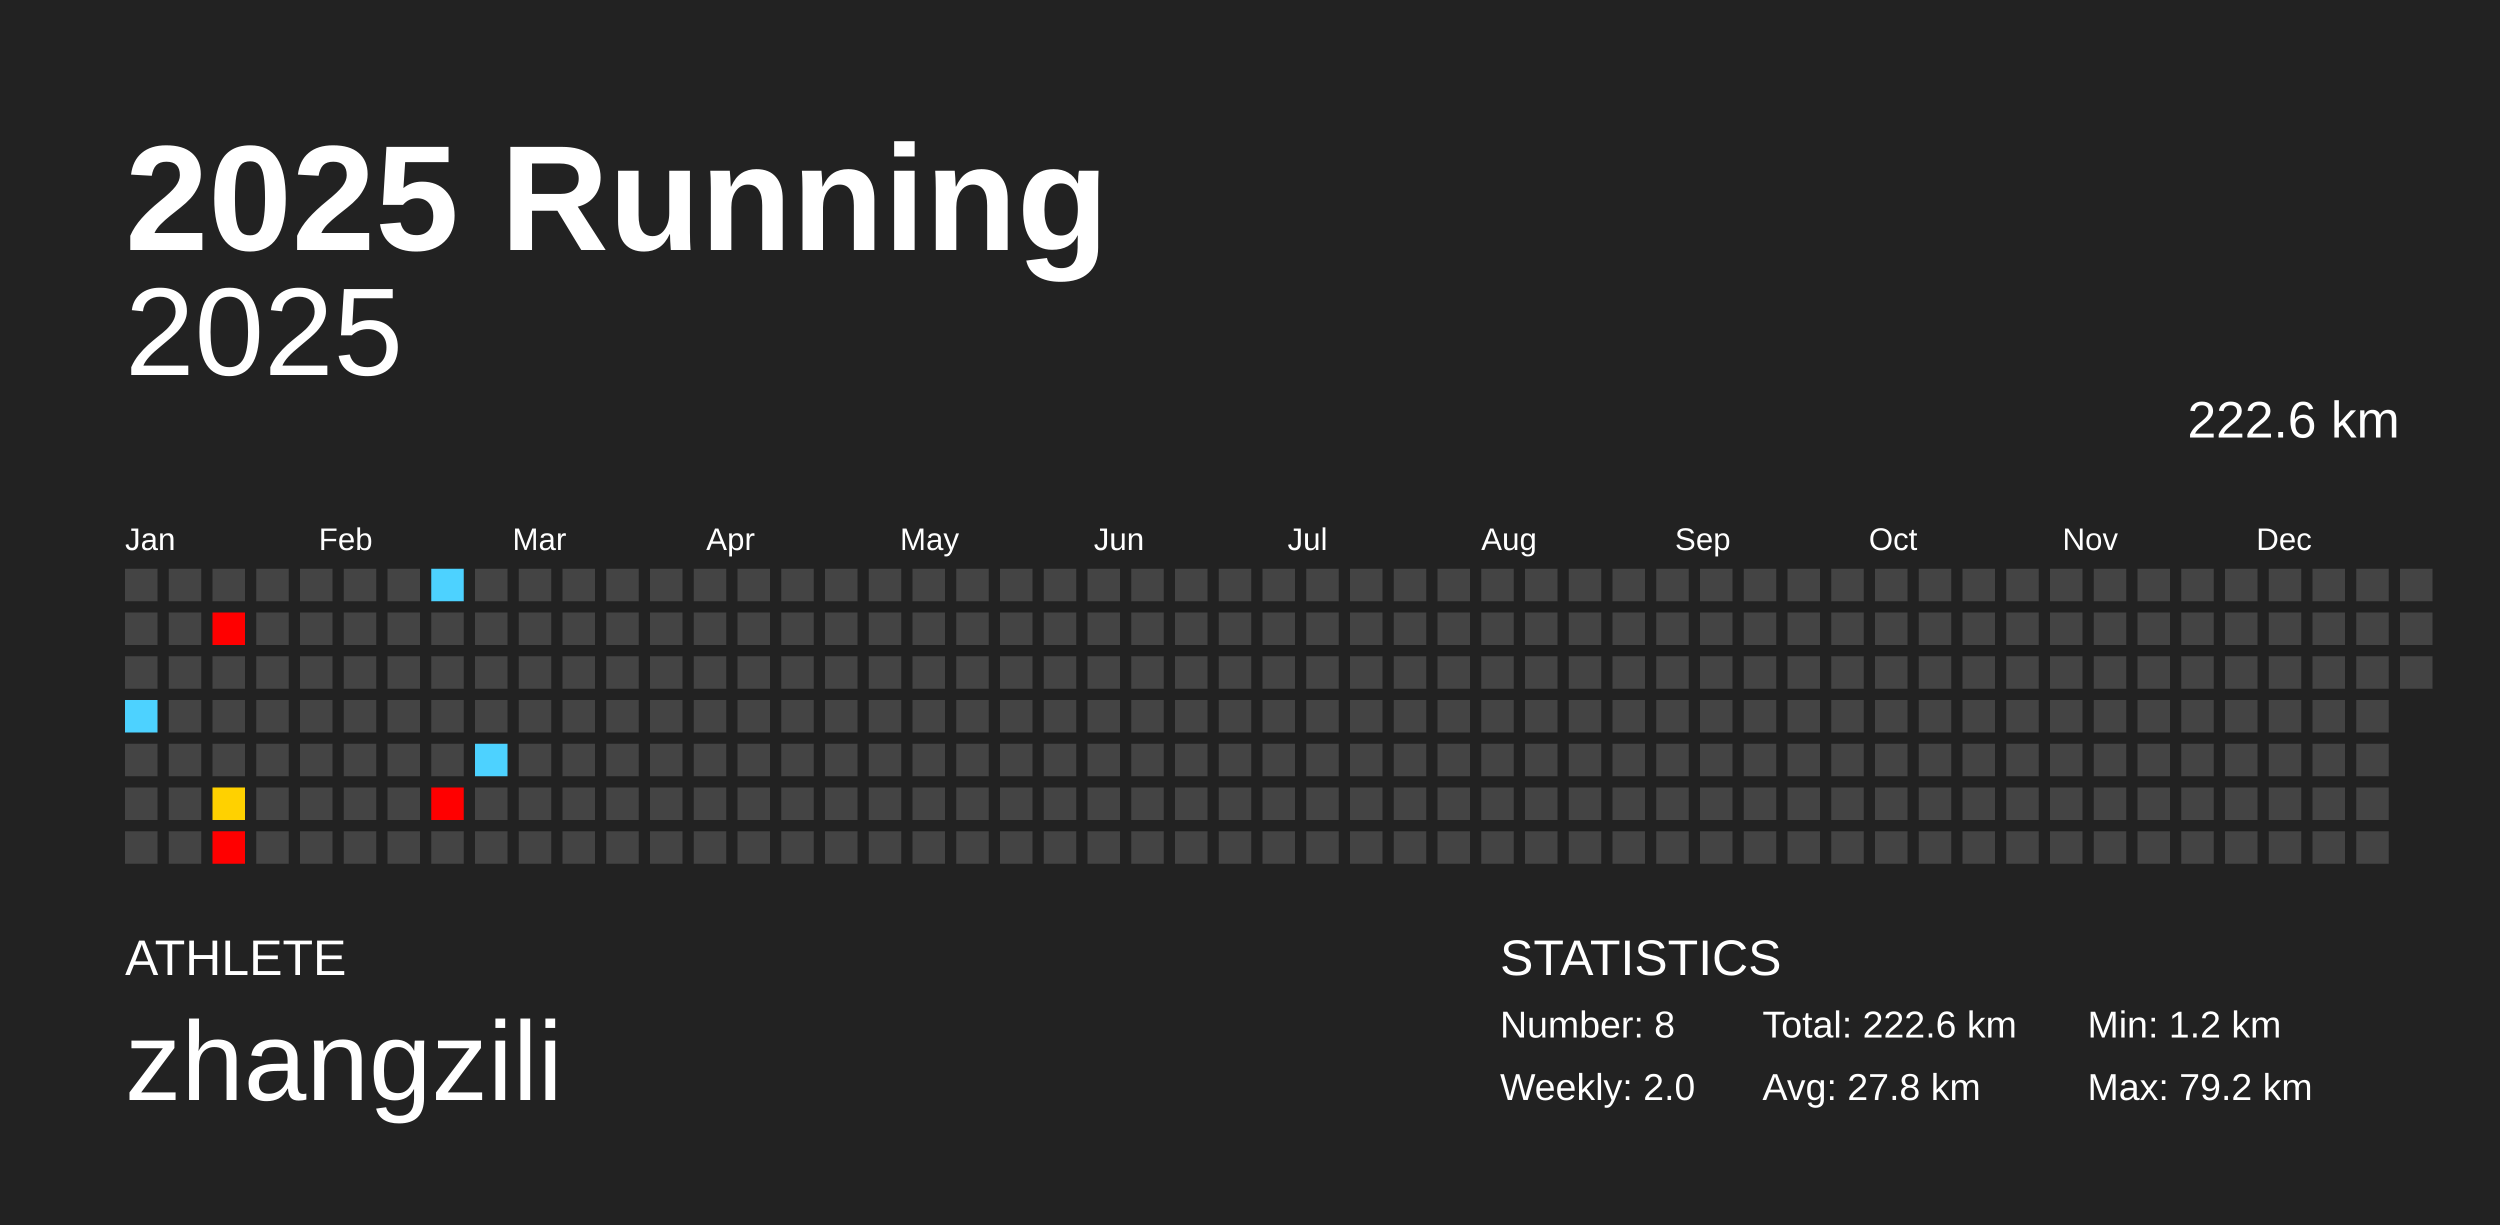
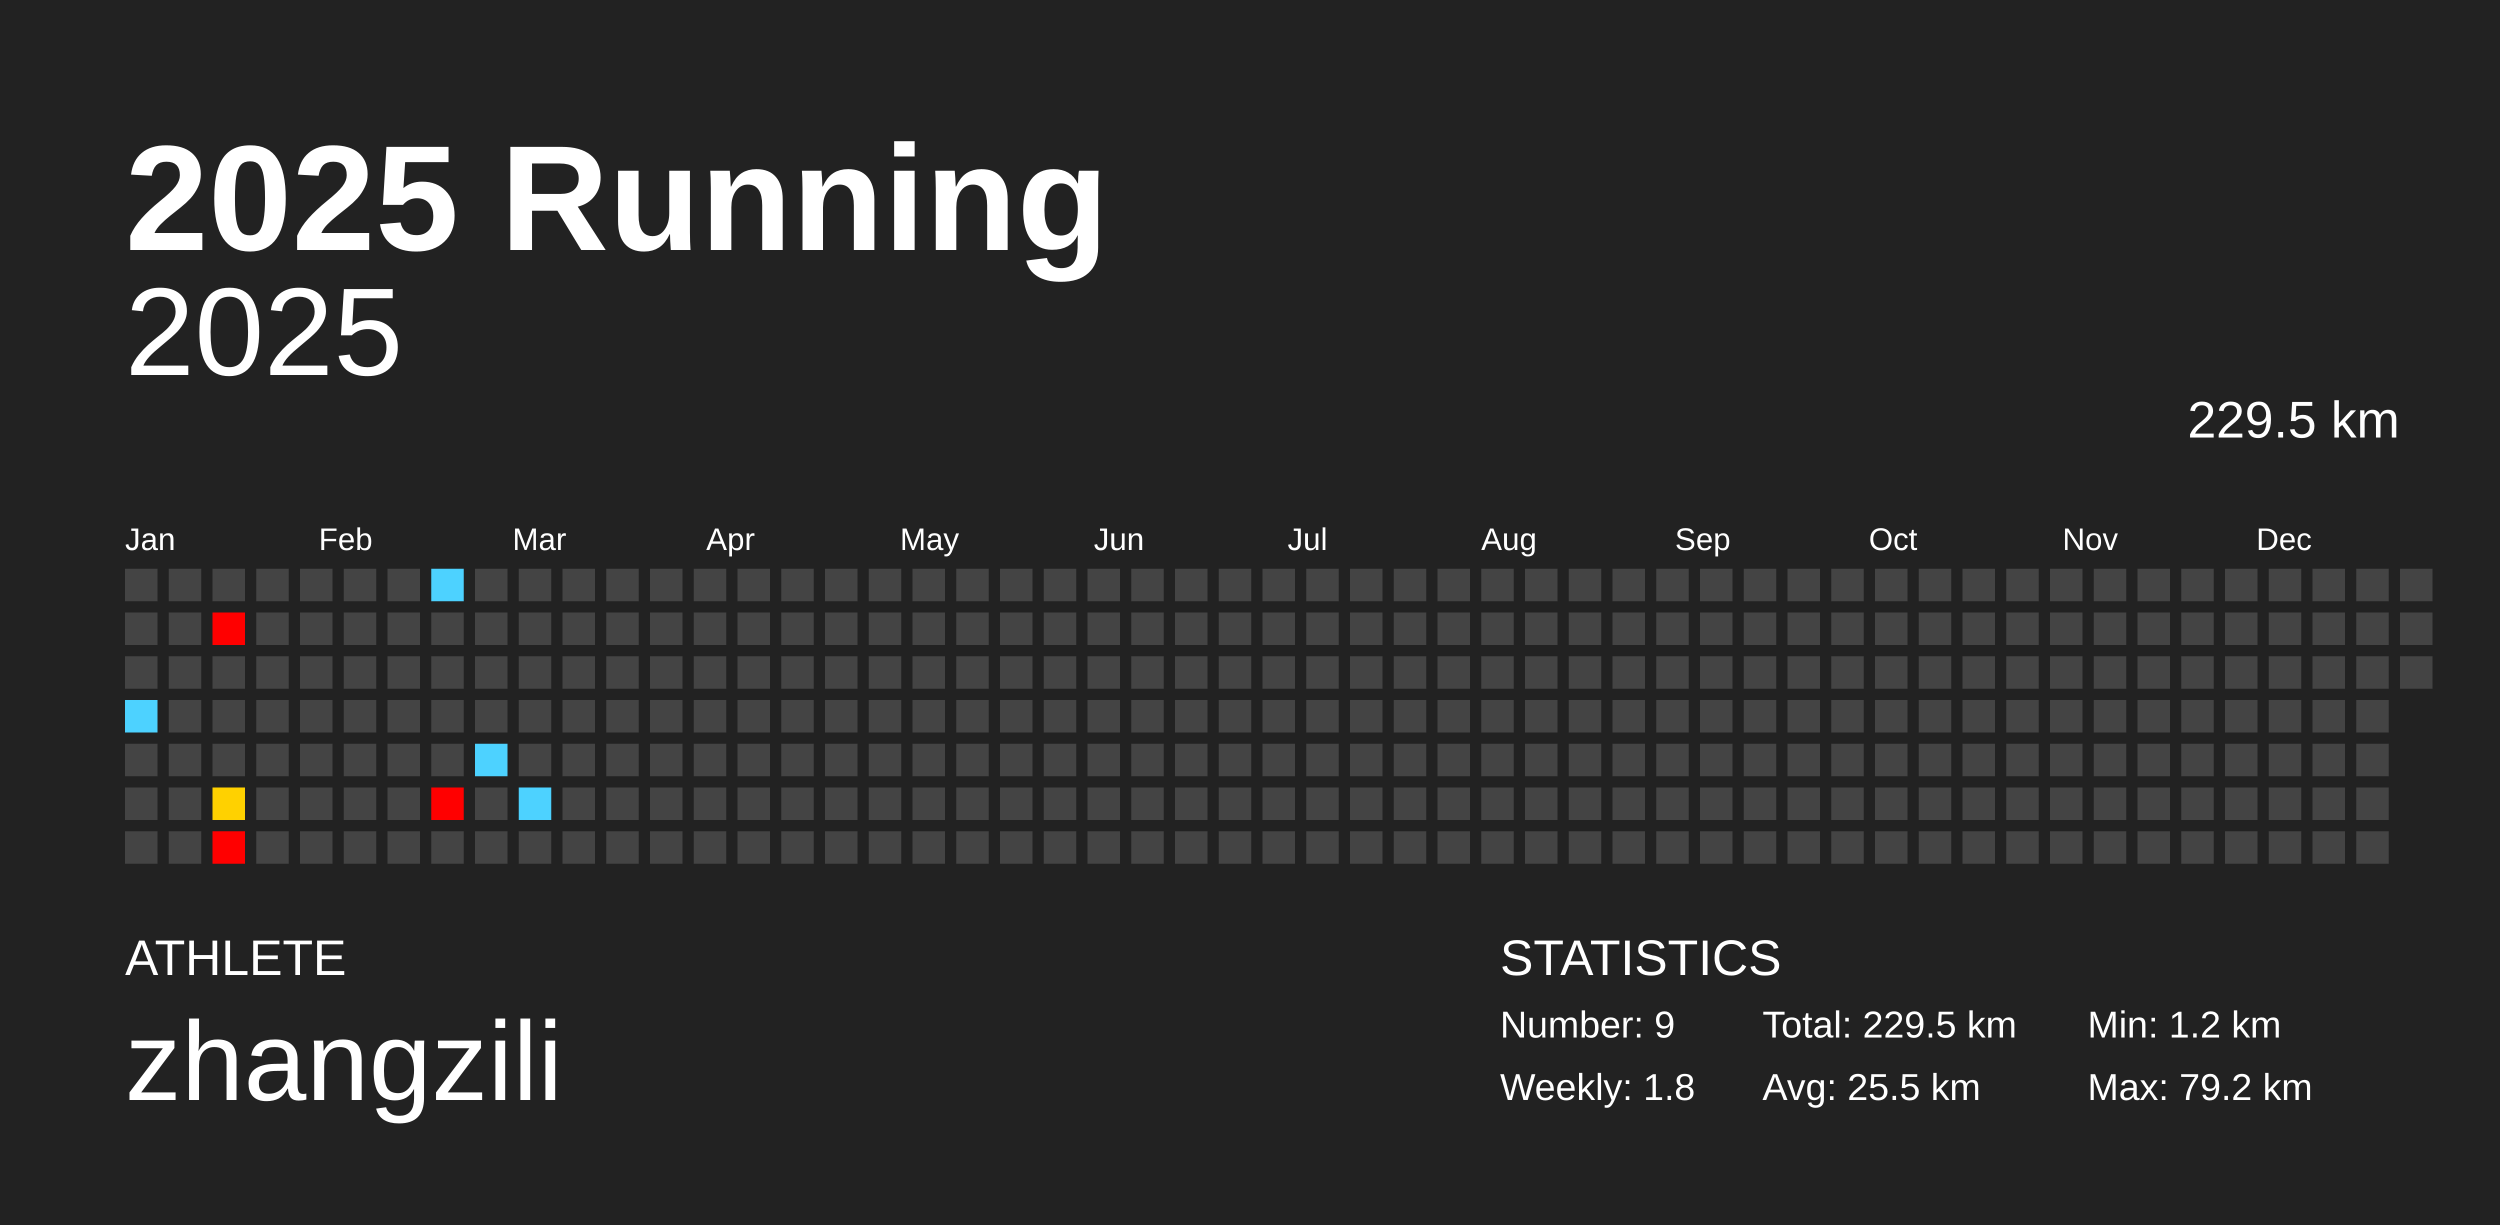
<svg xmlns="http://www.w3.org/2000/svg" baseProfile="full" height="98mm" version="1.1" viewBox="0,0,200,98" width="200mm">
  <defs />
  <rect fill="#222222" height="98" width="200" x="0" y="0" />
  <text fill="#FFFFFF" style="font-size:12px; font-family:Arial; font-weight:bold;" x="10" y="20">2025 Running</text>
  <text fill="#FFFFFF" style="font-size:4px; font-family:Arial" x="10" y="78">ATHLETE</text>
  <text fill="#FFFFFF" style="font-size:9px; font-family:Arial" x="10" y="88">zhangzili</text>
  <text fill="#FFFFFF" style="font-size:4px; font-family:Arial" x="120" y="78">STATISTICS</text>
-   <text fill="#FFFFFF" style="font-size:3px; font-family:Arial" x="120" y="83">Number: 8</text>
-   <text fill="#FFFFFF" style="font-size:3px; font-family:Arial" x="120" y="88">Weekly: 2.0</text>
-   <text fill="#FFFFFF" style="font-size:3px; font-family:Arial" x="141" y="83">Total: 222.6 km</text>
-   <text fill="#FFFFFF" style="font-size:3px; font-family:Arial" x="141" y="88">Avg: 27.8 km</text>
+   <text fill="#FFFFFF" style="font-size:3px; font-family:Arial" x="120" y="83">Number: 9</text>
+   <text fill="#FFFFFF" style="font-size:3px; font-family:Arial" x="120" y="88">Weekly: 1.8</text>
+   <text fill="#FFFFFF" style="font-size:3px; font-family:Arial" x="141" y="83">Total: 229.5 km</text>
+   <text fill="#FFFFFF" style="font-size:3px; font-family:Arial" x="141" y="88">Avg: 25.5 km</text>
  <text fill="#FFFFFF" style="font-size:3px; font-family:Arial" x="167" y="83">Min: 1.2 km</text>
  <text fill="#FFFFFF" style="font-size:3px; font-family:Arial" x="167" y="88">Max: 79.2 km</text>
  <text alignment-baseline="hanging" fill="#FFFFFF" style="font-size:10.0px; font-family:Arial;" x="10" y="30">2025</text>
-   <text alignment-baseline="hanging" fill="#FFFFFF" style="font-size:4.125px; font-family:Arial;" x="175" y="35">222.6 km</text>
+   <text alignment-baseline="hanging" fill="#FFFFFF" style="font-size:4.125px; font-family:Arial;" x="175" y="35">229.5 km</text>
  <text fill="#FFFFFF" style="font-size:2.5px; font-family:Arial" x="10.0" y="44">Jan</text>
  <text fill="#FFFFFF" style="font-size:2.5px; font-family:Arial" x="25.5" y="44">Feb</text>
  <text fill="#FFFFFF" style="font-size:2.5px; font-family:Arial" x="41.0" y="44">Mar</text>
  <text fill="#FFFFFF" style="font-size:2.5px; font-family:Arial" x="56.5" y="44">Apr</text>
  <text fill="#FFFFFF" style="font-size:2.5px; font-family:Arial" x="72.0" y="44">May</text>
  <text fill="#FFFFFF" style="font-size:2.5px; font-family:Arial" x="87.5" y="44">Jun</text>
  <text fill="#FFFFFF" style="font-size:2.5px; font-family:Arial" x="103.0" y="44">Jul</text>
  <text fill="#FFFFFF" style="font-size:2.5px; font-family:Arial" x="118.5" y="44">Aug</text>
  <text fill="#FFFFFF" style="font-size:2.5px; font-family:Arial" x="134.0" y="44">Sep</text>
  <text fill="#FFFFFF" style="font-size:2.5px; font-family:Arial" x="149.5" y="44">Oct</text>
  <text fill="#FFFFFF" style="font-size:2.5px; font-family:Arial" x="165.0" y="44">Nov</text>
  <text fill="#FFFFFF" style="font-size:2.5px; font-family:Arial" x="180.5" y="44">Dec</text>
  <rect fill="#444444" height="2.6" width="2.6" x="10.0" y="45.5" />
  <rect fill="#444444" height="2.6" width="2.6" x="10.0" y="49.0" />
  <rect fill="#444444" height="2.6" width="2.6" x="10.0" y="52.5" />
  <rect fill="#4dd2ff" height="2.6" width="2.6" x="10.0" y="56.0" />
  <rect fill="#444444" height="2.6" width="2.6" x="10.0" y="59.5" />
  <rect fill="#444444" height="2.6" width="2.6" x="10.0" y="63.0" />
  <rect fill="#444444" height="2.6" width="2.6" x="10.0" y="66.5" />
  <rect fill="#444444" height="2.6" width="2.6" x="13.5" y="45.5" />
  <rect fill="#444444" height="2.6" width="2.6" x="13.5" y="49.0" />
  <rect fill="#444444" height="2.6" width="2.6" x="13.5" y="52.5" />
  <rect fill="#444444" height="2.6" width="2.6" x="13.5" y="56.0" />
  <rect fill="#444444" height="2.6" width="2.6" x="13.5" y="59.5" />
  <rect fill="#444444" height="2.6" width="2.6" x="13.5" y="63.0" />
  <rect fill="#444444" height="2.6" width="2.6" x="13.5" y="66.5" />
  <rect fill="#444444" height="2.6" width="2.6" x="17.0" y="45.5" />
  <rect fill="red" height="2.6" width="2.6" x="17.0" y="49.0" />
  <rect fill="#444444" height="2.6" width="2.6" x="17.0" y="52.5" />
  <rect fill="#444444" height="2.6" width="2.6" x="17.0" y="56.0" />
  <rect fill="#444444" height="2.6" width="2.6" x="17.0" y="59.5" />
  <rect fill="#ffd100" height="2.6" width="2.6" x="17.0" y="63.0" />
  <rect fill="red" height="2.6" width="2.6" x="17.0" y="66.5" />
  <rect fill="#444444" height="2.6" width="2.6" x="20.5" y="45.5" />
  <rect fill="#444444" height="2.6" width="2.6" x="20.5" y="49.0" />
  <rect fill="#444444" height="2.6" width="2.6" x="20.5" y="52.5" />
  <rect fill="#444444" height="2.6" width="2.6" x="20.5" y="56.0" />
  <rect fill="#444444" height="2.6" width="2.6" x="20.5" y="59.5" />
  <rect fill="#444444" height="2.6" width="2.6" x="20.5" y="63.0" />
  <rect fill="#444444" height="2.6" width="2.6" x="20.5" y="66.5" />
  <rect fill="#444444" height="2.6" width="2.6" x="24.0" y="45.5" />
  <rect fill="#444444" height="2.6" width="2.6" x="24.0" y="49.0" />
  <rect fill="#444444" height="2.6" width="2.6" x="24.0" y="52.5" />
  <rect fill="#444444" height="2.6" width="2.6" x="24.0" y="56.0" />
  <rect fill="#444444" height="2.6" width="2.6" x="24.0" y="59.5" />
  <rect fill="#444444" height="2.6" width="2.6" x="24.0" y="63.0" />
  <rect fill="#444444" height="2.6" width="2.6" x="24.0" y="66.5" />
  <rect fill="#444444" height="2.6" width="2.6" x="27.5" y="45.5" />
  <rect fill="#444444" height="2.6" width="2.6" x="27.5" y="49.0" />
  <rect fill="#444444" height="2.6" width="2.6" x="27.5" y="52.5" />
  <rect fill="#444444" height="2.6" width="2.6" x="27.5" y="56.0" />
  <rect fill="#444444" height="2.6" width="2.6" x="27.5" y="59.5" />
  <rect fill="#444444" height="2.6" width="2.6" x="27.5" y="63.0" />
  <rect fill="#444444" height="2.6" width="2.6" x="27.5" y="66.5" />
  <rect fill="#444444" height="2.6" width="2.6" x="31.0" y="45.5" />
  <rect fill="#444444" height="2.6" width="2.6" x="31.0" y="49.0" />
  <rect fill="#444444" height="2.6" width="2.6" x="31.0" y="52.5" />
  <rect fill="#444444" height="2.6" width="2.6" x="31.0" y="56.0" />
  <rect fill="#444444" height="2.6" width="2.6" x="31.0" y="59.5" />
  <rect fill="#444444" height="2.6" width="2.6" x="31.0" y="63.0" />
  <rect fill="#444444" height="2.6" width="2.6" x="31.0" y="66.5" />
  <rect fill="#4dd2ff" height="2.6" width="2.6" x="34.5" y="45.5" />
  <rect fill="#444444" height="2.6" width="2.6" x="34.5" y="49.0" />
  <rect fill="#444444" height="2.6" width="2.6" x="34.5" y="52.5" />
  <rect fill="#444444" height="2.6" width="2.6" x="34.5" y="56.0" />
  <rect fill="#444444" height="2.6" width="2.6" x="34.5" y="59.5" />
  <rect fill="red" height="2.6" width="2.6" x="34.5" y="63.0" />
  <rect fill="#444444" height="2.6" width="2.6" x="34.5" y="66.5" />
  <rect fill="#444444" height="2.6" width="2.6" x="38.0" y="45.5" />
  <rect fill="#444444" height="2.6" width="2.6" x="38.0" y="49.0" />
  <rect fill="#444444" height="2.6" width="2.6" x="38.0" y="52.5" />
  <rect fill="#444444" height="2.6" width="2.6" x="38.0" y="56.0" />
  <rect fill="#4dd2ff" height="2.6" width="2.6" x="38.0" y="59.5" />
  <rect fill="#444444" height="2.6" width="2.6" x="38.0" y="63.0" />
  <rect fill="#444444" height="2.6" width="2.6" x="38.0" y="66.5" />
  <rect fill="#444444" height="2.6" width="2.6" x="41.5" y="45.5" />
  <rect fill="#444444" height="2.6" width="2.6" x="41.5" y="49.0" />
  <rect fill="#444444" height="2.6" width="2.6" x="41.5" y="52.5" />
  <rect fill="#444444" height="2.6" width="2.6" x="41.5" y="56.0" />
  <rect fill="#444444" height="2.6" width="2.6" x="41.5" y="59.5" />
-   <rect fill="#444444" height="2.6" width="2.6" x="41.5" y="63.0" />
+   <rect fill="#4dd2ff" height="2.6" width="2.6" x="41.5" y="63.0" />
  <rect fill="#444444" height="2.6" width="2.6" x="41.5" y="66.5" />
  <rect fill="#444444" height="2.6" width="2.6" x="45.0" y="45.5" />
  <rect fill="#444444" height="2.6" width="2.6" x="45.0" y="49.0" />
  <rect fill="#444444" height="2.6" width="2.6" x="45.0" y="52.5" />
  <rect fill="#444444" height="2.6" width="2.6" x="45.0" y="56.0" />
  <rect fill="#444444" height="2.6" width="2.6" x="45.0" y="59.5" />
  <rect fill="#444444" height="2.6" width="2.6" x="45.0" y="63.0" />
  <rect fill="#444444" height="2.6" width="2.6" x="45.0" y="66.5" />
  <rect fill="#444444" height="2.6" width="2.6" x="48.5" y="45.5" />
  <rect fill="#444444" height="2.6" width="2.6" x="48.5" y="49.0" />
  <rect fill="#444444" height="2.6" width="2.6" x="48.5" y="52.5" />
  <rect fill="#444444" height="2.6" width="2.6" x="48.5" y="56.0" />
  <rect fill="#444444" height="2.6" width="2.6" x="48.5" y="59.5" />
  <rect fill="#444444" height="2.6" width="2.6" x="48.5" y="63.0" />
  <rect fill="#444444" height="2.6" width="2.6" x="48.5" y="66.5" />
  <rect fill="#444444" height="2.6" width="2.6" x="52.0" y="45.5" />
  <rect fill="#444444" height="2.6" width="2.6" x="52.0" y="49.0" />
  <rect fill="#444444" height="2.6" width="2.6" x="52.0" y="52.5" />
  <rect fill="#444444" height="2.6" width="2.6" x="52.0" y="56.0" />
  <rect fill="#444444" height="2.6" width="2.6" x="52.0" y="59.5" />
  <rect fill="#444444" height="2.6" width="2.6" x="52.0" y="63.0" />
  <rect fill="#444444" height="2.6" width="2.6" x="52.0" y="66.5" />
  <rect fill="#444444" height="2.6" width="2.6" x="55.5" y="45.5" />
  <rect fill="#444444" height="2.6" width="2.6" x="55.5" y="49.0" />
  <rect fill="#444444" height="2.6" width="2.6" x="55.5" y="52.5" />
  <rect fill="#444444" height="2.6" width="2.6" x="55.5" y="56.0" />
  <rect fill="#444444" height="2.6" width="2.6" x="55.5" y="59.5" />
  <rect fill="#444444" height="2.6" width="2.6" x="55.5" y="63.0" />
  <rect fill="#444444" height="2.6" width="2.6" x="55.5" y="66.5" />
  <rect fill="#444444" height="2.6" width="2.6" x="59.0" y="45.5" />
  <rect fill="#444444" height="2.6" width="2.6" x="59.0" y="49.0" />
  <rect fill="#444444" height="2.6" width="2.6" x="59.0" y="52.5" />
  <rect fill="#444444" height="2.6" width="2.6" x="59.0" y="56.0" />
  <rect fill="#444444" height="2.6" width="2.6" x="59.0" y="59.5" />
  <rect fill="#444444" height="2.6" width="2.6" x="59.0" y="63.0" />
  <rect fill="#444444" height="2.6" width="2.6" x="59.0" y="66.5" />
  <rect fill="#444444" height="2.6" width="2.6" x="62.5" y="45.5" />
  <rect fill="#444444" height="2.6" width="2.6" x="62.5" y="49.0" />
  <rect fill="#444444" height="2.6" width="2.6" x="62.5" y="52.5" />
  <rect fill="#444444" height="2.6" width="2.6" x="62.5" y="56.0" />
  <rect fill="#444444" height="2.6" width="2.6" x="62.5" y="59.5" />
  <rect fill="#444444" height="2.6" width="2.6" x="62.5" y="63.0" />
  <rect fill="#444444" height="2.6" width="2.6" x="62.5" y="66.5" />
  <rect fill="#444444" height="2.6" width="2.6" x="66.0" y="45.5" />
  <rect fill="#444444" height="2.6" width="2.6" x="66.0" y="49.0" />
  <rect fill="#444444" height="2.6" width="2.6" x="66.0" y="52.5" />
  <rect fill="#444444" height="2.6" width="2.6" x="66.0" y="56.0" />
  <rect fill="#444444" height="2.6" width="2.6" x="66.0" y="59.5" />
  <rect fill="#444444" height="2.6" width="2.6" x="66.0" y="63.0" />
  <rect fill="#444444" height="2.6" width="2.6" x="66.0" y="66.5" />
  <rect fill="#444444" height="2.6" width="2.6" x="69.5" y="45.5" />
  <rect fill="#444444" height="2.6" width="2.6" x="69.5" y="49.0" />
  <rect fill="#444444" height="2.6" width="2.6" x="69.5" y="52.5" />
  <rect fill="#444444" height="2.6" width="2.6" x="69.5" y="56.0" />
  <rect fill="#444444" height="2.6" width="2.6" x="69.5" y="59.5" />
  <rect fill="#444444" height="2.6" width="2.6" x="69.5" y="63.0" />
  <rect fill="#444444" height="2.6" width="2.6" x="69.5" y="66.5" />
  <rect fill="#444444" height="2.6" width="2.6" x="73.0" y="45.5" />
  <rect fill="#444444" height="2.6" width="2.6" x="73.0" y="49.0" />
  <rect fill="#444444" height="2.6" width="2.6" x="73.0" y="52.5" />
  <rect fill="#444444" height="2.6" width="2.6" x="73.0" y="56.0" />
  <rect fill="#444444" height="2.6" width="2.6" x="73.0" y="59.5" />
  <rect fill="#444444" height="2.6" width="2.6" x="73.0" y="63.0" />
  <rect fill="#444444" height="2.6" width="2.6" x="73.0" y="66.5" />
  <rect fill="#444444" height="2.6" width="2.6" x="76.5" y="45.5" />
  <rect fill="#444444" height="2.6" width="2.6" x="76.5" y="49.0" />
  <rect fill="#444444" height="2.6" width="2.6" x="76.5" y="52.5" />
  <rect fill="#444444" height="2.6" width="2.6" x="76.5" y="56.0" />
  <rect fill="#444444" height="2.6" width="2.6" x="76.5" y="59.5" />
  <rect fill="#444444" height="2.6" width="2.6" x="76.5" y="63.0" />
  <rect fill="#444444" height="2.6" width="2.6" x="76.5" y="66.5" />
  <rect fill="#444444" height="2.6" width="2.6" x="80.0" y="45.5" />
  <rect fill="#444444" height="2.6" width="2.6" x="80.0" y="49.0" />
  <rect fill="#444444" height="2.6" width="2.6" x="80.0" y="52.5" />
  <rect fill="#444444" height="2.6" width="2.6" x="80.0" y="56.0" />
  <rect fill="#444444" height="2.6" width="2.6" x="80.0" y="59.5" />
  <rect fill="#444444" height="2.6" width="2.6" x="80.0" y="63.0" />
  <rect fill="#444444" height="2.6" width="2.6" x="80.0" y="66.5" />
  <rect fill="#444444" height="2.6" width="2.6" x="83.5" y="45.5" />
  <rect fill="#444444" height="2.6" width="2.6" x="83.5" y="49.0" />
  <rect fill="#444444" height="2.6" width="2.6" x="83.5" y="52.5" />
  <rect fill="#444444" height="2.6" width="2.6" x="83.5" y="56.0" />
  <rect fill="#444444" height="2.6" width="2.6" x="83.5" y="59.5" />
  <rect fill="#444444" height="2.6" width="2.6" x="83.5" y="63.0" />
  <rect fill="#444444" height="2.6" width="2.6" x="83.5" y="66.5" />
  <rect fill="#444444" height="2.6" width="2.6" x="87.0" y="45.5" />
  <rect fill="#444444" height="2.6" width="2.6" x="87.0" y="49.0" />
  <rect fill="#444444" height="2.6" width="2.6" x="87.0" y="52.5" />
  <rect fill="#444444" height="2.6" width="2.6" x="87.0" y="56.0" />
  <rect fill="#444444" height="2.6" width="2.6" x="87.0" y="59.5" />
  <rect fill="#444444" height="2.6" width="2.6" x="87.0" y="63.0" />
  <rect fill="#444444" height="2.6" width="2.6" x="87.0" y="66.5" />
  <rect fill="#444444" height="2.6" width="2.6" x="90.5" y="45.5" />
  <rect fill="#444444" height="2.6" width="2.6" x="90.5" y="49.0" />
  <rect fill="#444444" height="2.6" width="2.6" x="90.5" y="52.5" />
  <rect fill="#444444" height="2.6" width="2.6" x="90.5" y="56.0" />
  <rect fill="#444444" height="2.6" width="2.6" x="90.5" y="59.5" />
  <rect fill="#444444" height="2.6" width="2.6" x="90.5" y="63.0" />
  <rect fill="#444444" height="2.6" width="2.6" x="90.5" y="66.5" />
  <rect fill="#444444" height="2.6" width="2.6" x="94.0" y="45.5" />
  <rect fill="#444444" height="2.6" width="2.6" x="94.0" y="49.0" />
  <rect fill="#444444" height="2.6" width="2.6" x="94.0" y="52.5" />
  <rect fill="#444444" height="2.6" width="2.6" x="94.0" y="56.0" />
  <rect fill="#444444" height="2.6" width="2.6" x="94.0" y="59.5" />
  <rect fill="#444444" height="2.6" width="2.6" x="94.0" y="63.0" />
  <rect fill="#444444" height="2.6" width="2.6" x="94.0" y="66.5" />
  <rect fill="#444444" height="2.6" width="2.6" x="97.5" y="45.5" />
  <rect fill="#444444" height="2.6" width="2.6" x="97.5" y="49.0" />
  <rect fill="#444444" height="2.6" width="2.6" x="97.5" y="52.5" />
  <rect fill="#444444" height="2.6" width="2.6" x="97.5" y="56.0" />
  <rect fill="#444444" height="2.6" width="2.6" x="97.5" y="59.5" />
  <rect fill="#444444" height="2.6" width="2.6" x="97.5" y="63.0" />
  <rect fill="#444444" height="2.6" width="2.6" x="97.5" y="66.5" />
  <rect fill="#444444" height="2.6" width="2.6" x="101.0" y="45.5" />
  <rect fill="#444444" height="2.6" width="2.6" x="101.0" y="49.0" />
  <rect fill="#444444" height="2.6" width="2.6" x="101.0" y="52.5" />
  <rect fill="#444444" height="2.6" width="2.6" x="101.0" y="56.0" />
  <rect fill="#444444" height="2.6" width="2.6" x="101.0" y="59.5" />
  <rect fill="#444444" height="2.6" width="2.6" x="101.0" y="63.0" />
  <rect fill="#444444" height="2.6" width="2.6" x="101.0" y="66.5" />
  <rect fill="#444444" height="2.6" width="2.6" x="104.5" y="45.5" />
  <rect fill="#444444" height="2.6" width="2.6" x="104.5" y="49.0" />
  <rect fill="#444444" height="2.6" width="2.6" x="104.5" y="52.5" />
  <rect fill="#444444" height="2.6" width="2.6" x="104.5" y="56.0" />
  <rect fill="#444444" height="2.6" width="2.6" x="104.5" y="59.5" />
  <rect fill="#444444" height="2.6" width="2.6" x="104.5" y="63.0" />
  <rect fill="#444444" height="2.6" width="2.6" x="104.5" y="66.5" />
  <rect fill="#444444" height="2.6" width="2.6" x="108.0" y="45.5" />
  <rect fill="#444444" height="2.6" width="2.6" x="108.0" y="49.0" />
  <rect fill="#444444" height="2.6" width="2.6" x="108.0" y="52.5" />
  <rect fill="#444444" height="2.6" width="2.6" x="108.0" y="56.0" />
  <rect fill="#444444" height="2.6" width="2.6" x="108.0" y="59.5" />
  <rect fill="#444444" height="2.6" width="2.6" x="108.0" y="63.0" />
  <rect fill="#444444" height="2.6" width="2.6" x="108.0" y="66.5" />
  <rect fill="#444444" height="2.6" width="2.6" x="111.5" y="45.5" />
  <rect fill="#444444" height="2.6" width="2.6" x="111.5" y="49.0" />
  <rect fill="#444444" height="2.6" width="2.6" x="111.5" y="52.5" />
  <rect fill="#444444" height="2.6" width="2.6" x="111.5" y="56.0" />
  <rect fill="#444444" height="2.6" width="2.6" x="111.5" y="59.5" />
  <rect fill="#444444" height="2.6" width="2.6" x="111.5" y="63.0" />
  <rect fill="#444444" height="2.6" width="2.6" x="111.5" y="66.5" />
  <rect fill="#444444" height="2.6" width="2.6" x="115.0" y="45.5" />
  <rect fill="#444444" height="2.6" width="2.6" x="115.0" y="49.0" />
  <rect fill="#444444" height="2.6" width="2.6" x="115.0" y="52.5" />
  <rect fill="#444444" height="2.6" width="2.6" x="115.0" y="56.0" />
  <rect fill="#444444" height="2.6" width="2.6" x="115.0" y="59.5" />
  <rect fill="#444444" height="2.6" width="2.6" x="115.0" y="63.0" />
  <rect fill="#444444" height="2.6" width="2.6" x="115.0" y="66.5" />
  <rect fill="#444444" height="2.6" width="2.6" x="118.5" y="45.5" />
  <rect fill="#444444" height="2.6" width="2.6" x="118.5" y="49.0" />
  <rect fill="#444444" height="2.6" width="2.6" x="118.5" y="52.5" />
  <rect fill="#444444" height="2.6" width="2.6" x="118.5" y="56.0" />
  <rect fill="#444444" height="2.6" width="2.6" x="118.5" y="59.5" />
  <rect fill="#444444" height="2.6" width="2.6" x="118.5" y="63.0" />
  <rect fill="#444444" height="2.6" width="2.6" x="118.5" y="66.5" />
  <rect fill="#444444" height="2.6" width="2.6" x="122.0" y="45.5" />
  <rect fill="#444444" height="2.6" width="2.6" x="122.0" y="49.0" />
  <rect fill="#444444" height="2.6" width="2.6" x="122.0" y="52.5" />
  <rect fill="#444444" height="2.6" width="2.6" x="122.0" y="56.0" />
  <rect fill="#444444" height="2.6" width="2.6" x="122.0" y="59.5" />
  <rect fill="#444444" height="2.6" width="2.6" x="122.0" y="63.0" />
  <rect fill="#444444" height="2.6" width="2.6" x="122.0" y="66.5" />
  <rect fill="#444444" height="2.6" width="2.6" x="125.5" y="45.5" />
  <rect fill="#444444" height="2.6" width="2.6" x="125.5" y="49.0" />
  <rect fill="#444444" height="2.6" width="2.6" x="125.5" y="52.5" />
  <rect fill="#444444" height="2.6" width="2.6" x="125.5" y="56.0" />
  <rect fill="#444444" height="2.6" width="2.6" x="125.5" y="59.5" />
  <rect fill="#444444" height="2.6" width="2.6" x="125.5" y="63.0" />
  <rect fill="#444444" height="2.6" width="2.6" x="125.5" y="66.5" />
  <rect fill="#444444" height="2.6" width="2.6" x="129.0" y="45.5" />
  <rect fill="#444444" height="2.6" width="2.6" x="129.0" y="49.0" />
  <rect fill="#444444" height="2.6" width="2.6" x="129.0" y="52.5" />
  <rect fill="#444444" height="2.6" width="2.6" x="129.0" y="56.0" />
  <rect fill="#444444" height="2.6" width="2.6" x="129.0" y="59.5" />
  <rect fill="#444444" height="2.6" width="2.6" x="129.0" y="63.0" />
  <rect fill="#444444" height="2.6" width="2.6" x="129.0" y="66.5" />
  <rect fill="#444444" height="2.6" width="2.6" x="132.5" y="45.5" />
  <rect fill="#444444" height="2.6" width="2.6" x="132.5" y="49.0" />
  <rect fill="#444444" height="2.6" width="2.6" x="132.5" y="52.5" />
  <rect fill="#444444" height="2.6" width="2.6" x="132.5" y="56.0" />
  <rect fill="#444444" height="2.6" width="2.6" x="132.5" y="59.5" />
  <rect fill="#444444" height="2.6" width="2.6" x="132.5" y="63.0" />
  <rect fill="#444444" height="2.6" width="2.6" x="132.5" y="66.5" />
  <rect fill="#444444" height="2.6" width="2.6" x="136.0" y="45.5" />
  <rect fill="#444444" height="2.6" width="2.6" x="136.0" y="49.0" />
  <rect fill="#444444" height="2.6" width="2.6" x="136.0" y="52.5" />
  <rect fill="#444444" height="2.6" width="2.6" x="136.0" y="56.0" />
  <rect fill="#444444" height="2.6" width="2.6" x="136.0" y="59.5" />
  <rect fill="#444444" height="2.6" width="2.6" x="136.0" y="63.0" />
  <rect fill="#444444" height="2.6" width="2.6" x="136.0" y="66.5" />
  <rect fill="#444444" height="2.6" width="2.6" x="139.5" y="45.5" />
  <rect fill="#444444" height="2.6" width="2.6" x="139.5" y="49.0" />
  <rect fill="#444444" height="2.6" width="2.6" x="139.5" y="52.5" />
  <rect fill="#444444" height="2.6" width="2.6" x="139.5" y="56.0" />
  <rect fill="#444444" height="2.6" width="2.6" x="139.5" y="59.5" />
  <rect fill="#444444" height="2.6" width="2.6" x="139.5" y="63.0" />
  <rect fill="#444444" height="2.6" width="2.6" x="139.5" y="66.5" />
  <rect fill="#444444" height="2.6" width="2.6" x="143.0" y="45.5" />
  <rect fill="#444444" height="2.6" width="2.6" x="143.0" y="49.0" />
  <rect fill="#444444" height="2.6" width="2.6" x="143.0" y="52.5" />
  <rect fill="#444444" height="2.6" width="2.6" x="143.0" y="56.0" />
  <rect fill="#444444" height="2.6" width="2.6" x="143.0" y="59.5" />
  <rect fill="#444444" height="2.6" width="2.6" x="143.0" y="63.0" />
  <rect fill="#444444" height="2.6" width="2.6" x="143.0" y="66.5" />
  <rect fill="#444444" height="2.6" width="2.6" x="146.5" y="45.5" />
  <rect fill="#444444" height="2.6" width="2.6" x="146.5" y="49.0" />
  <rect fill="#444444" height="2.6" width="2.6" x="146.5" y="52.5" />
  <rect fill="#444444" height="2.6" width="2.6" x="146.5" y="56.0" />
  <rect fill="#444444" height="2.6" width="2.6" x="146.5" y="59.5" />
  <rect fill="#444444" height="2.6" width="2.6" x="146.5" y="63.0" />
  <rect fill="#444444" height="2.6" width="2.6" x="146.5" y="66.5" />
  <rect fill="#444444" height="2.6" width="2.6" x="150.0" y="45.5" />
  <rect fill="#444444" height="2.6" width="2.6" x="150.0" y="49.0" />
  <rect fill="#444444" height="2.6" width="2.6" x="150.0" y="52.5" />
  <rect fill="#444444" height="2.6" width="2.6" x="150.0" y="56.0" />
  <rect fill="#444444" height="2.6" width="2.6" x="150.0" y="59.5" />
  <rect fill="#444444" height="2.6" width="2.6" x="150.0" y="63.0" />
  <rect fill="#444444" height="2.6" width="2.6" x="150.0" y="66.5" />
  <rect fill="#444444" height="2.6" width="2.6" x="153.5" y="45.5" />
  <rect fill="#444444" height="2.6" width="2.6" x="153.5" y="49.0" />
  <rect fill="#444444" height="2.6" width="2.6" x="153.5" y="52.5" />
  <rect fill="#444444" height="2.6" width="2.6" x="153.5" y="56.0" />
  <rect fill="#444444" height="2.6" width="2.6" x="153.5" y="59.5" />
  <rect fill="#444444" height="2.6" width="2.6" x="153.5" y="63.0" />
  <rect fill="#444444" height="2.6" width="2.6" x="153.5" y="66.5" />
  <rect fill="#444444" height="2.6" width="2.6" x="157.0" y="45.5" />
  <rect fill="#444444" height="2.6" width="2.6" x="157.0" y="49.0" />
  <rect fill="#444444" height="2.6" width="2.6" x="157.0" y="52.5" />
  <rect fill="#444444" height="2.6" width="2.6" x="157.0" y="56.0" />
  <rect fill="#444444" height="2.6" width="2.6" x="157.0" y="59.5" />
  <rect fill="#444444" height="2.6" width="2.6" x="157.0" y="63.0" />
  <rect fill="#444444" height="2.6" width="2.6" x="157.0" y="66.5" />
  <rect fill="#444444" height="2.6" width="2.6" x="160.5" y="45.5" />
  <rect fill="#444444" height="2.6" width="2.6" x="160.5" y="49.0" />
  <rect fill="#444444" height="2.6" width="2.6" x="160.5" y="52.5" />
  <rect fill="#444444" height="2.6" width="2.6" x="160.5" y="56.0" />
  <rect fill="#444444" height="2.6" width="2.6" x="160.5" y="59.5" />
  <rect fill="#444444" height="2.6" width="2.6" x="160.5" y="63.0" />
  <rect fill="#444444" height="2.6" width="2.6" x="160.5" y="66.5" />
  <rect fill="#444444" height="2.6" width="2.6" x="164.0" y="45.5" />
  <rect fill="#444444" height="2.6" width="2.6" x="164.0" y="49.0" />
  <rect fill="#444444" height="2.6" width="2.6" x="164.0" y="52.5" />
  <rect fill="#444444" height="2.6" width="2.6" x="164.0" y="56.0" />
  <rect fill="#444444" height="2.6" width="2.6" x="164.0" y="59.5" />
  <rect fill="#444444" height="2.6" width="2.6" x="164.0" y="63.0" />
  <rect fill="#444444" height="2.6" width="2.6" x="164.0" y="66.5" />
  <rect fill="#444444" height="2.6" width="2.6" x="167.5" y="45.5" />
  <rect fill="#444444" height="2.6" width="2.6" x="167.5" y="49.0" />
  <rect fill="#444444" height="2.6" width="2.6" x="167.5" y="52.5" />
  <rect fill="#444444" height="2.6" width="2.6" x="167.5" y="56.0" />
  <rect fill="#444444" height="2.6" width="2.6" x="167.5" y="59.5" />
  <rect fill="#444444" height="2.6" width="2.6" x="167.5" y="63.0" />
  <rect fill="#444444" height="2.6" width="2.6" x="167.5" y="66.5" />
  <rect fill="#444444" height="2.6" width="2.6" x="171.0" y="45.5" />
  <rect fill="#444444" height="2.6" width="2.6" x="171.0" y="49.0" />
  <rect fill="#444444" height="2.6" width="2.6" x="171.0" y="52.5" />
  <rect fill="#444444" height="2.6" width="2.6" x="171.0" y="56.0" />
  <rect fill="#444444" height="2.6" width="2.6" x="171.0" y="59.5" />
  <rect fill="#444444" height="2.6" width="2.6" x="171.0" y="63.0" />
  <rect fill="#444444" height="2.6" width="2.6" x="171.0" y="66.5" />
  <rect fill="#444444" height="2.6" width="2.6" x="174.5" y="45.5" />
  <rect fill="#444444" height="2.6" width="2.6" x="174.5" y="49.0" />
  <rect fill="#444444" height="2.6" width="2.6" x="174.5" y="52.5" />
  <rect fill="#444444" height="2.6" width="2.6" x="174.5" y="56.0" />
  <rect fill="#444444" height="2.6" width="2.6" x="174.5" y="59.5" />
  <rect fill="#444444" height="2.6" width="2.6" x="174.5" y="63.0" />
  <rect fill="#444444" height="2.6" width="2.6" x="174.5" y="66.5" />
  <rect fill="#444444" height="2.6" width="2.6" x="178.0" y="45.5" />
  <rect fill="#444444" height="2.6" width="2.6" x="178.0" y="49.0" />
  <rect fill="#444444" height="2.6" width="2.6" x="178.0" y="52.5" />
  <rect fill="#444444" height="2.6" width="2.6" x="178.0" y="56.0" />
  <rect fill="#444444" height="2.6" width="2.6" x="178.0" y="59.5" />
  <rect fill="#444444" height="2.6" width="2.6" x="178.0" y="63.0" />
  <rect fill="#444444" height="2.6" width="2.6" x="178.0" y="66.5" />
  <rect fill="#444444" height="2.6" width="2.6" x="181.5" y="45.5" />
  <rect fill="#444444" height="2.6" width="2.6" x="181.5" y="49.0" />
  <rect fill="#444444" height="2.6" width="2.6" x="181.5" y="52.5" />
  <rect fill="#444444" height="2.6" width="2.6" x="181.5" y="56.0" />
  <rect fill="#444444" height="2.6" width="2.6" x="181.5" y="59.5" />
  <rect fill="#444444" height="2.6" width="2.6" x="181.5" y="63.0" />
  <rect fill="#444444" height="2.6" width="2.6" x="181.5" y="66.5" />
  <rect fill="#444444" height="2.6" width="2.6" x="185.0" y="45.5" />
  <rect fill="#444444" height="2.6" width="2.6" x="185.0" y="49.0" />
  <rect fill="#444444" height="2.6" width="2.6" x="185.0" y="52.5" />
  <rect fill="#444444" height="2.6" width="2.6" x="185.0" y="56.0" />
  <rect fill="#444444" height="2.6" width="2.6" x="185.0" y="59.5" />
  <rect fill="#444444" height="2.6" width="2.6" x="185.0" y="63.0" />
  <rect fill="#444444" height="2.6" width="2.6" x="185.0" y="66.5" />
  <rect fill="#444444" height="2.6" width="2.6" x="188.5" y="45.5" />
  <rect fill="#444444" height="2.6" width="2.6" x="188.5" y="49.0" />
  <rect fill="#444444" height="2.6" width="2.6" x="188.5" y="52.5" />
  <rect fill="#444444" height="2.6" width="2.6" x="188.5" y="56.0" />
  <rect fill="#444444" height="2.6" width="2.6" x="188.5" y="59.5" />
  <rect fill="#444444" height="2.6" width="2.6" x="188.5" y="63.0" />
  <rect fill="#444444" height="2.6" width="2.6" x="188.5" y="66.5" />
  <rect fill="#444444" height="2.6" width="2.6" x="192.0" y="45.5" />
  <rect fill="#444444" height="2.6" width="2.6" x="192.0" y="49.0" />
  <rect fill="#444444" height="2.6" width="2.6" x="192.0" y="52.5" />
</svg>
